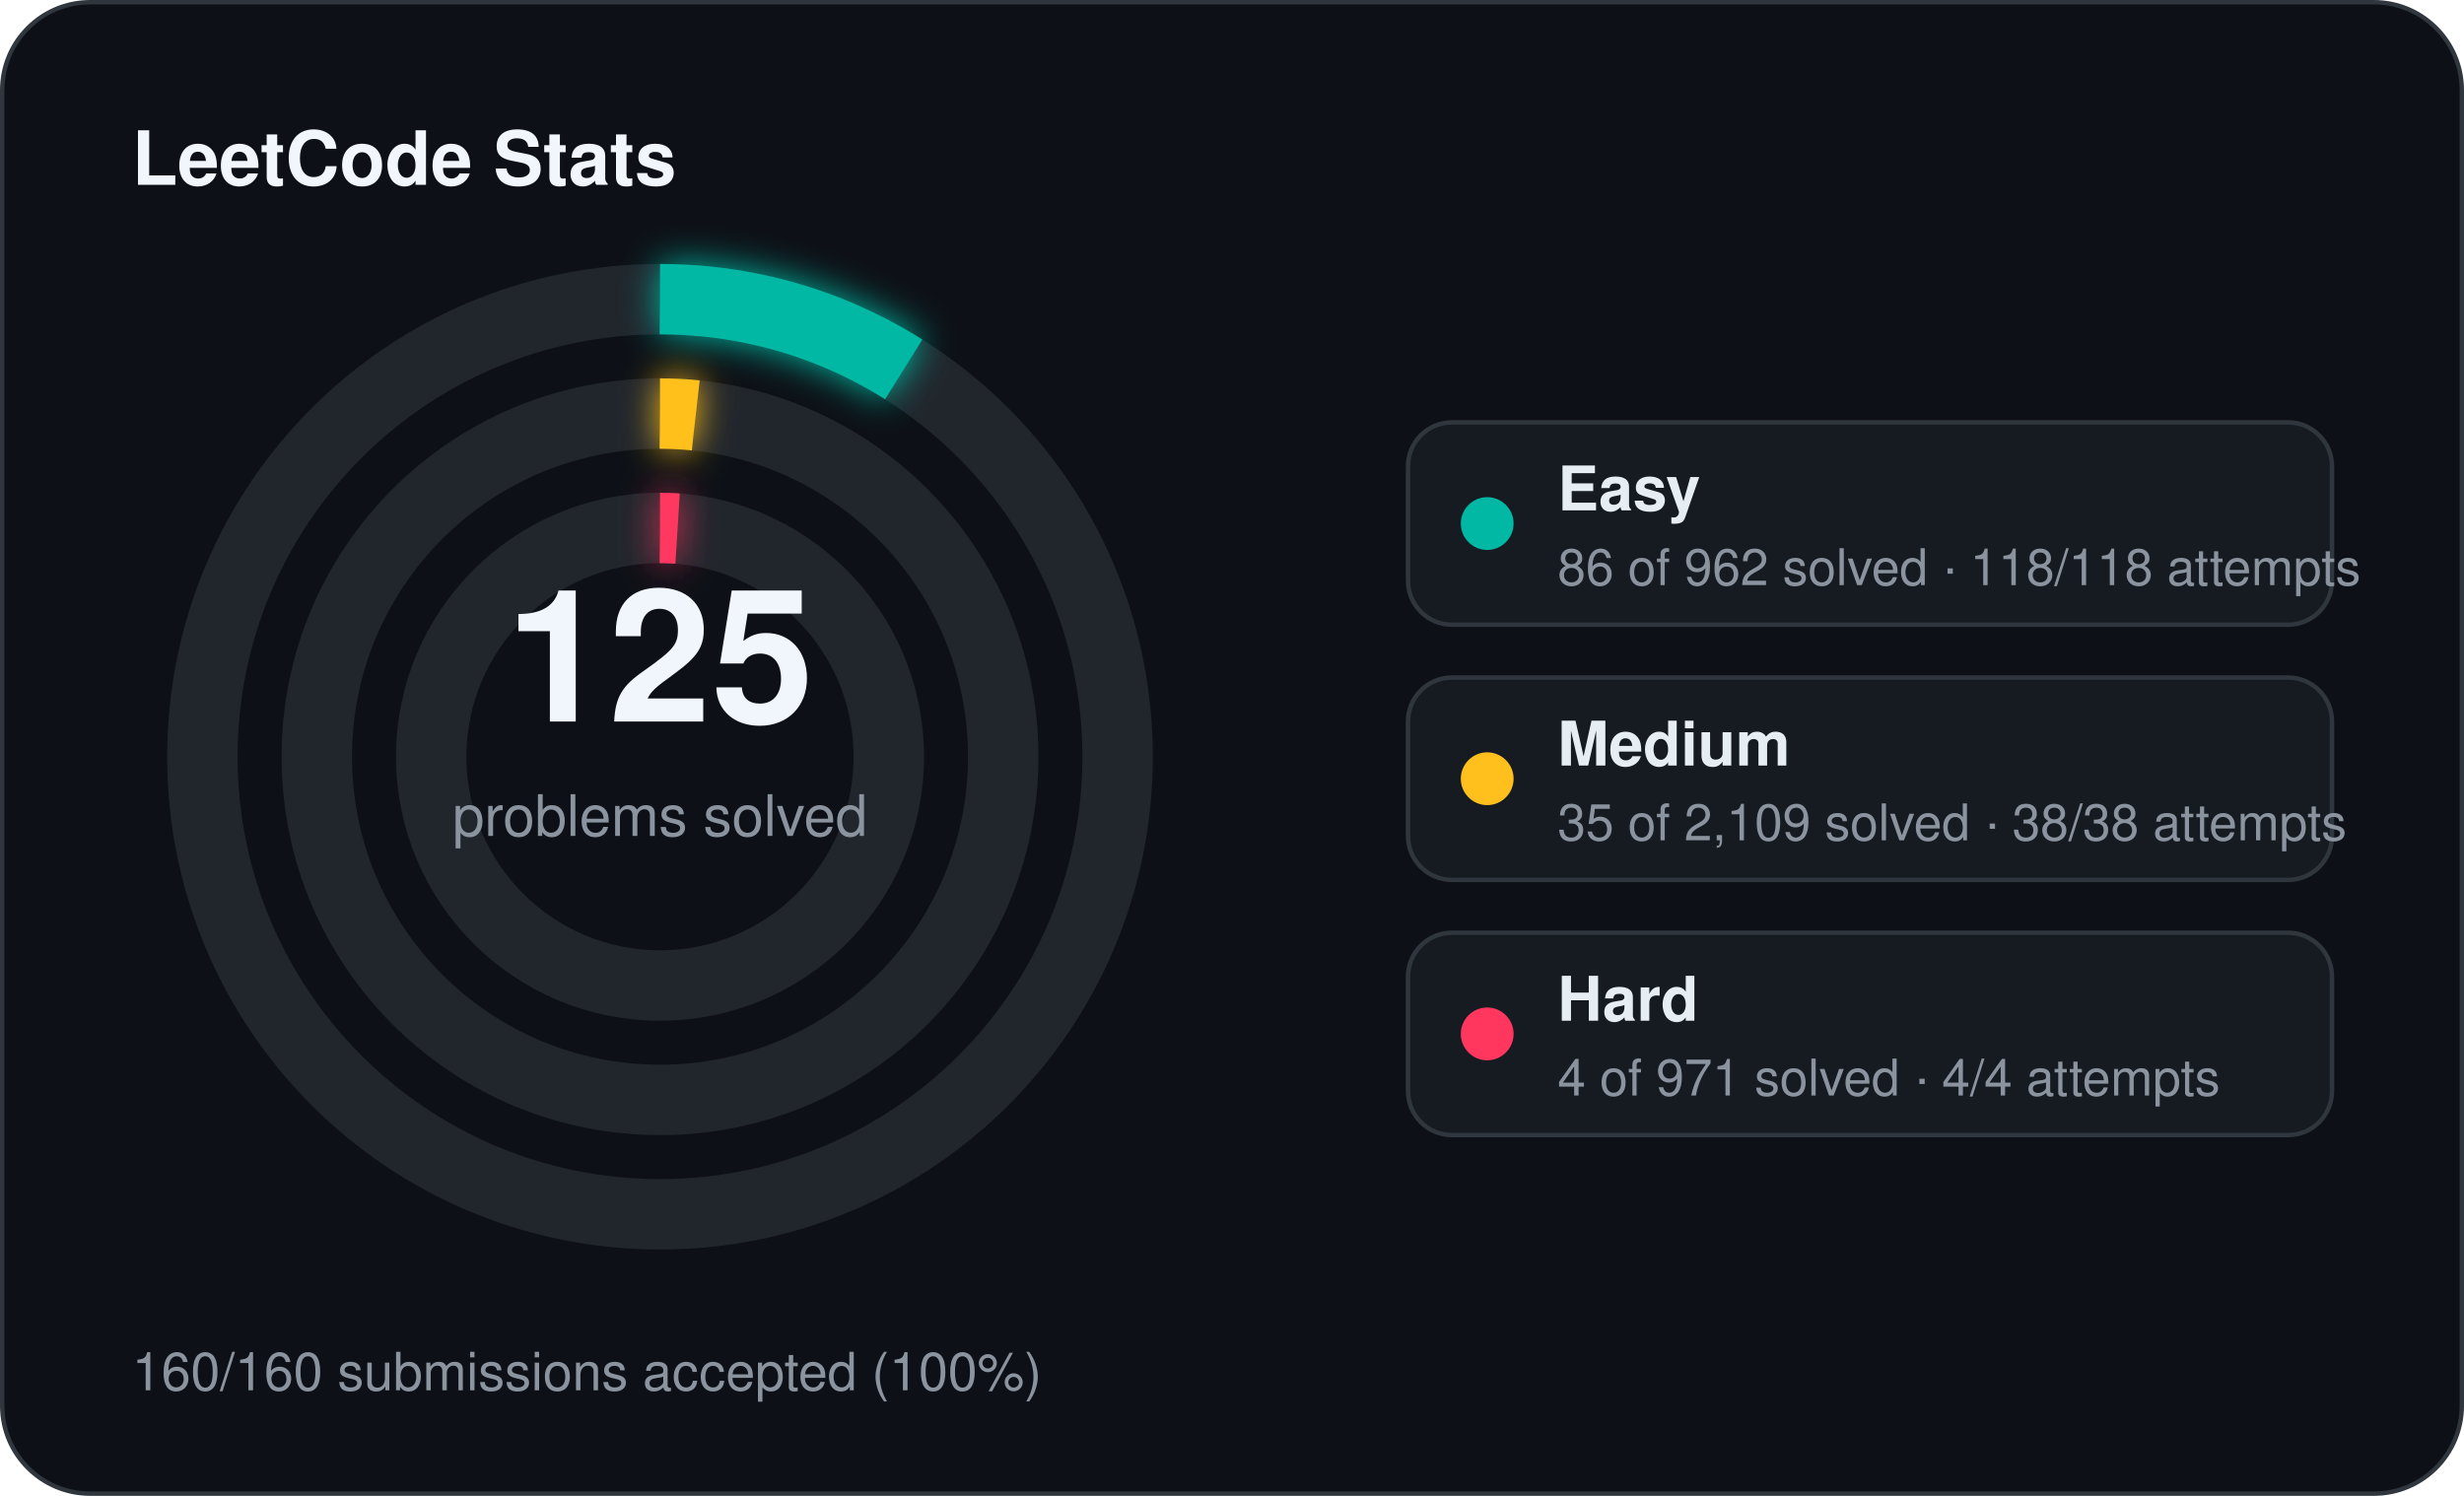
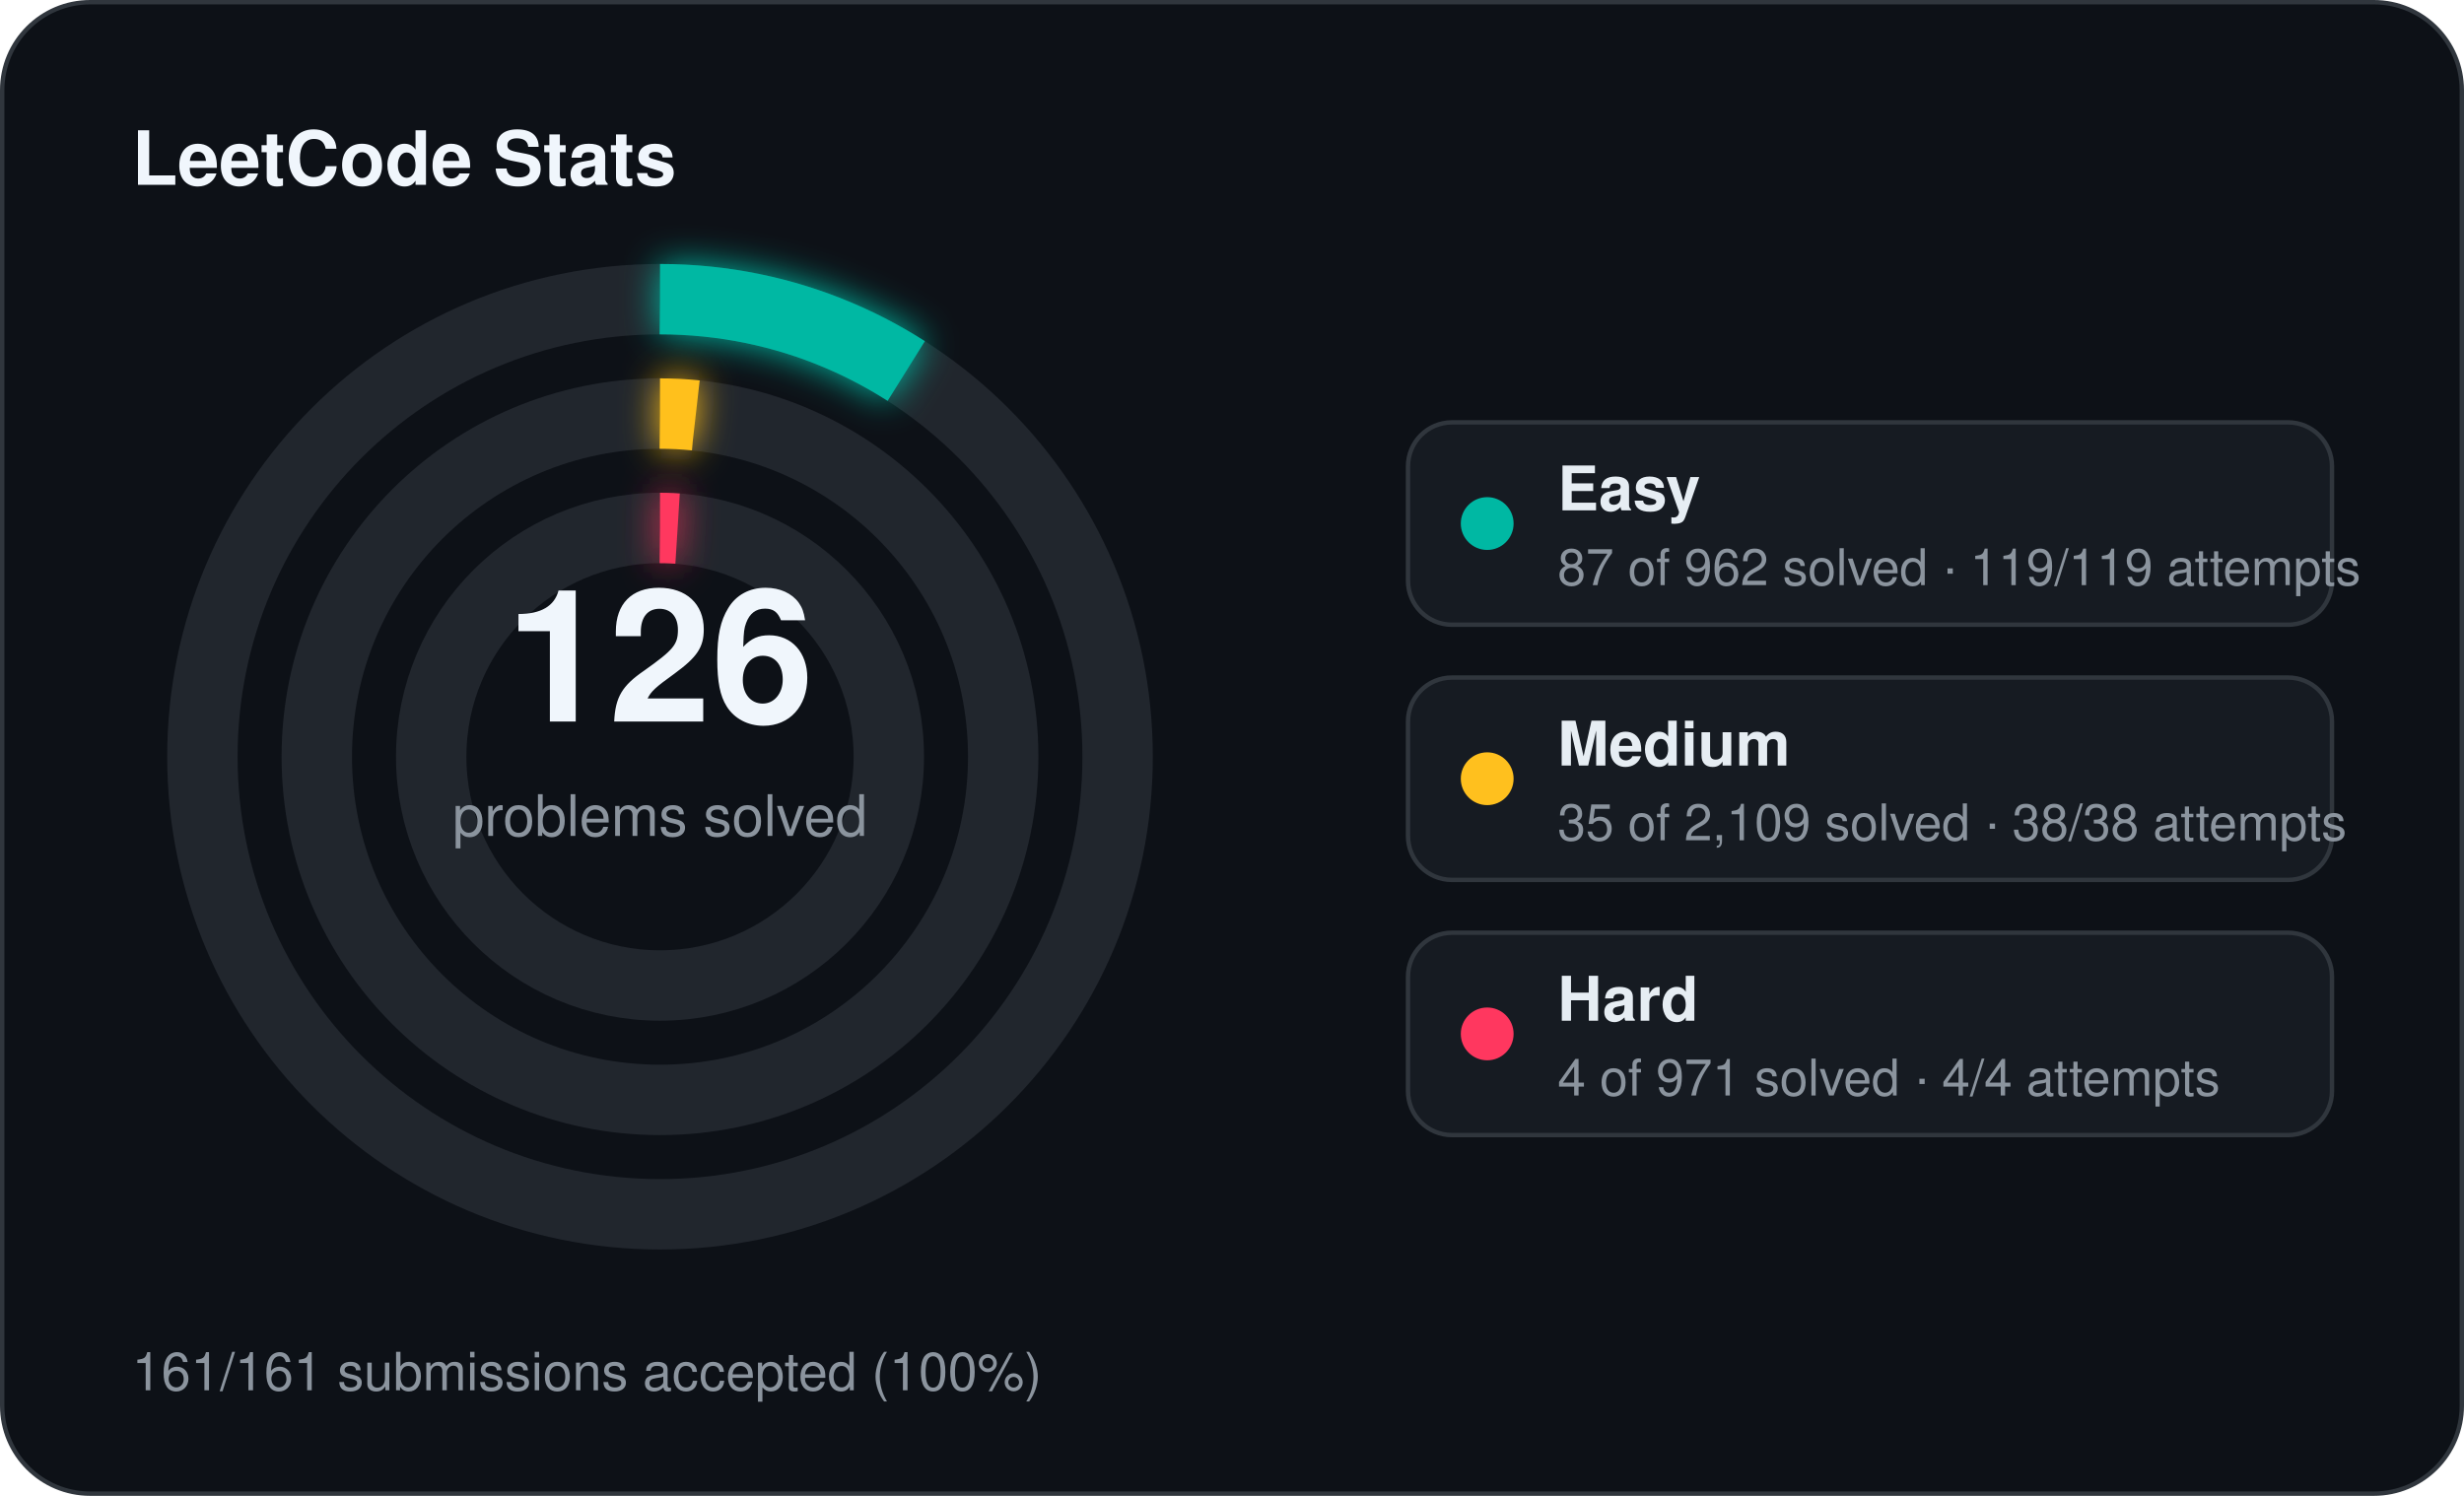
<svg xmlns="http://www.w3.org/2000/svg" width="560" height="340" viewBox="0 0 560 340">
  <defs>
    <filter id="stats-glow" x="-60%" y="-60%" width="220%" height="220%">
      <feGaussianBlur stdDeviation="4" result="blur" />
      <feMerge>
        <feMergeNode in="blur" />
        <feMergeNode in="SourceGraphic" />
      </feMerge>
    </filter>
  </defs>
  <rect x="0.5" y="0.5" width="559" height="339" rx="20" fill="#0d1117" stroke="#30363d" stroke-width="1" />
  <text x="30" y="42" fill="#f0f6fc" font-family="Segoe UI, Helvetica, Arial, sans-serif" font-size="17" font-weight="700">LeetCode Stats</text>
  <circle cx="150" cy="172" r="104" fill="none" stroke="#21262d" stroke-width="16" />
-   <circle cx="150" cy="172" r="104" fill="none" stroke="#00b8a3" stroke-width="16" stroke-linecap="butt" stroke-dasharray="58.42 653.45" transform="rotate(-90 150 172)" filter="url(#stats-glow)" />
+   <circle cx="150" cy="172" r="104" fill="none" stroke="#00b8a3" stroke-width="16" stroke-linecap="butt" stroke-dasharray="59.10 653.45" transform="rotate(-90 150 172)" filter="url(#stats-glow)" />
  <circle cx="150" cy="172" r="78" fill="none" stroke="#21262d" stroke-width="16" />
  <circle cx="150" cy="172" r="78" fill="none" stroke="#ffc01e" stroke-width="16" stroke-linecap="butt" stroke-dasharray="8.13 490.09" transform="rotate(-90 150 172)" filter="url(#stats-glow)" />
  <circle cx="150" cy="172" r="52" fill="none" stroke="#21262d" stroke-width="16" />
  <circle cx="150" cy="172" r="52" fill="none" stroke="#ff375f" stroke-width="16" stroke-linecap="butt" stroke-dasharray="4.00 326.73" transform="rotate(-90 150 172)" filter="url(#stats-glow)" />
-   <text x="150" y="164" text-anchor="middle" fill="#f0f6fc" font-family="Segoe UI, Helvetica, Arial, sans-serif" font-size="42" font-weight="700">125</text>
+   <text x="150" y="164" text-anchor="middle" fill="#f0f6fc" font-family="Segoe UI, Helvetica, Arial, sans-serif" font-size="42" font-weight="700">126</text>
  <text x="150" y="190" text-anchor="middle" fill="#8b949e" font-family="Segoe UI, Helvetica, Arial, sans-serif" font-size="13">problems solved</text>
  <rect x="320" y="96" width="210" height="46" rx="10" fill="#161b22" stroke="#30363d" stroke-width="1" />
  <circle cx="338" cy="119" r="6" fill="#00b8a3" />
  <text x="354" y="116" fill="#e6edf3" font-family="Segoe UI, Helvetica, Arial, sans-serif" font-size="14" font-weight="600">Easy</text>
-   <text x="354" y="133" fill="#8b949e" font-family="Segoe UI, Helvetica, Arial, sans-serif" font-size="11.5">86 of 962 solved · 118/118 attempts</text>
+   <text x="354" y="133" fill="#8b949e" font-family="Segoe UI, Helvetica, Arial, sans-serif" font-size="11.5">87 of 962 solved · 119/119 attempts</text>
  <rect x="320" y="154" width="210" height="46" rx="10" fill="#161b22" stroke="#30363d" stroke-width="1" />
  <circle cx="338" cy="177" r="6" fill="#ffc01e" />
  <text x="354" y="174" fill="#e6edf3" font-family="Segoe UI, Helvetica, Arial, sans-serif" font-size="14" font-weight="600">Medium</text>
  <text x="354" y="191" fill="#8b949e" font-family="Segoe UI, Helvetica, Arial, sans-serif" font-size="11.5">35 of 2,109 solved · 38/38 attempts</text>
  <rect x="320" y="212" width="210" height="46" rx="10" fill="#161b22" stroke="#30363d" stroke-width="1" />
  <circle cx="338" cy="235" r="6" fill="#ff375f" />
  <text x="354" y="232" fill="#e6edf3" font-family="Segoe UI, Helvetica, Arial, sans-serif" font-size="14" font-weight="600">Hard</text>
  <text x="354" y="249" fill="#8b949e" font-family="Segoe UI, Helvetica, Arial, sans-serif" font-size="11.5">4 of 971 solved · 4/4 attempts</text>
-   <text x="30" y="316" fill="#8b949e" font-family="Segoe UI, Helvetica, Arial, sans-serif" font-size="12">160/160 submissions accepted (100%)</text>
+   <text x="30" y="316" fill="#8b949e" font-family="Segoe UI, Helvetica, Arial, sans-serif" font-size="12">161/161 submissions accepted (100%)</text>
</svg>
